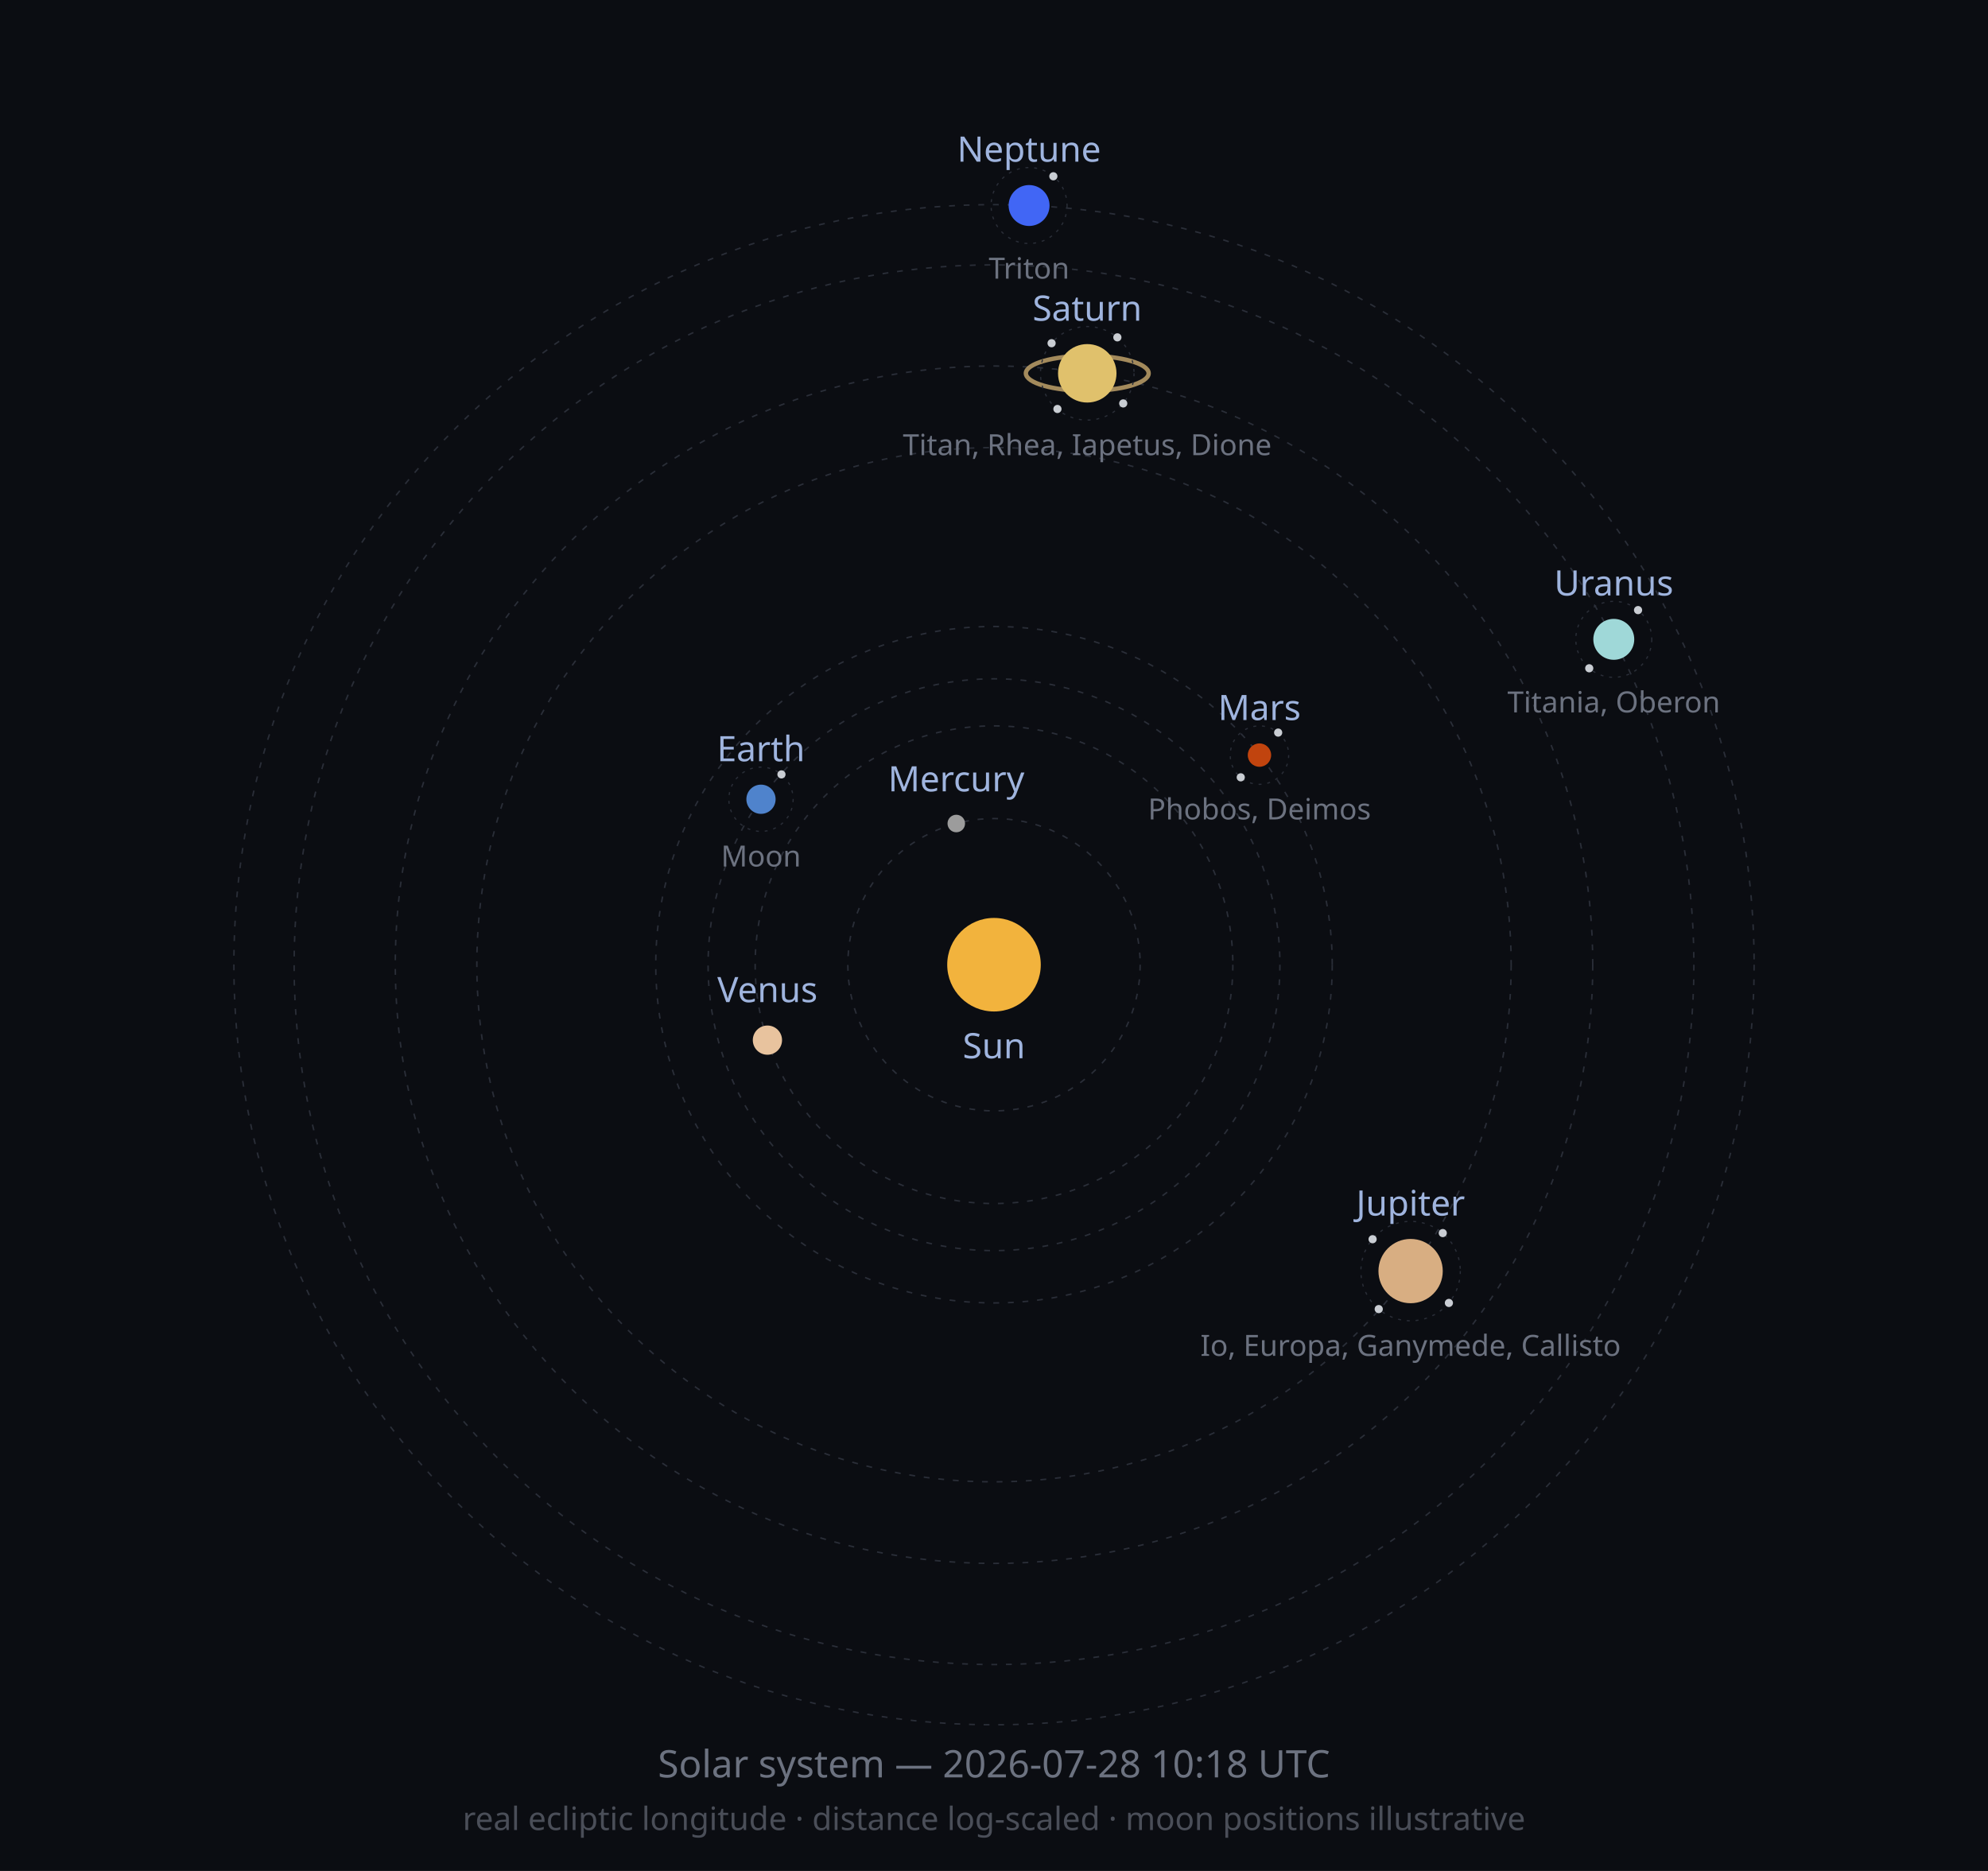
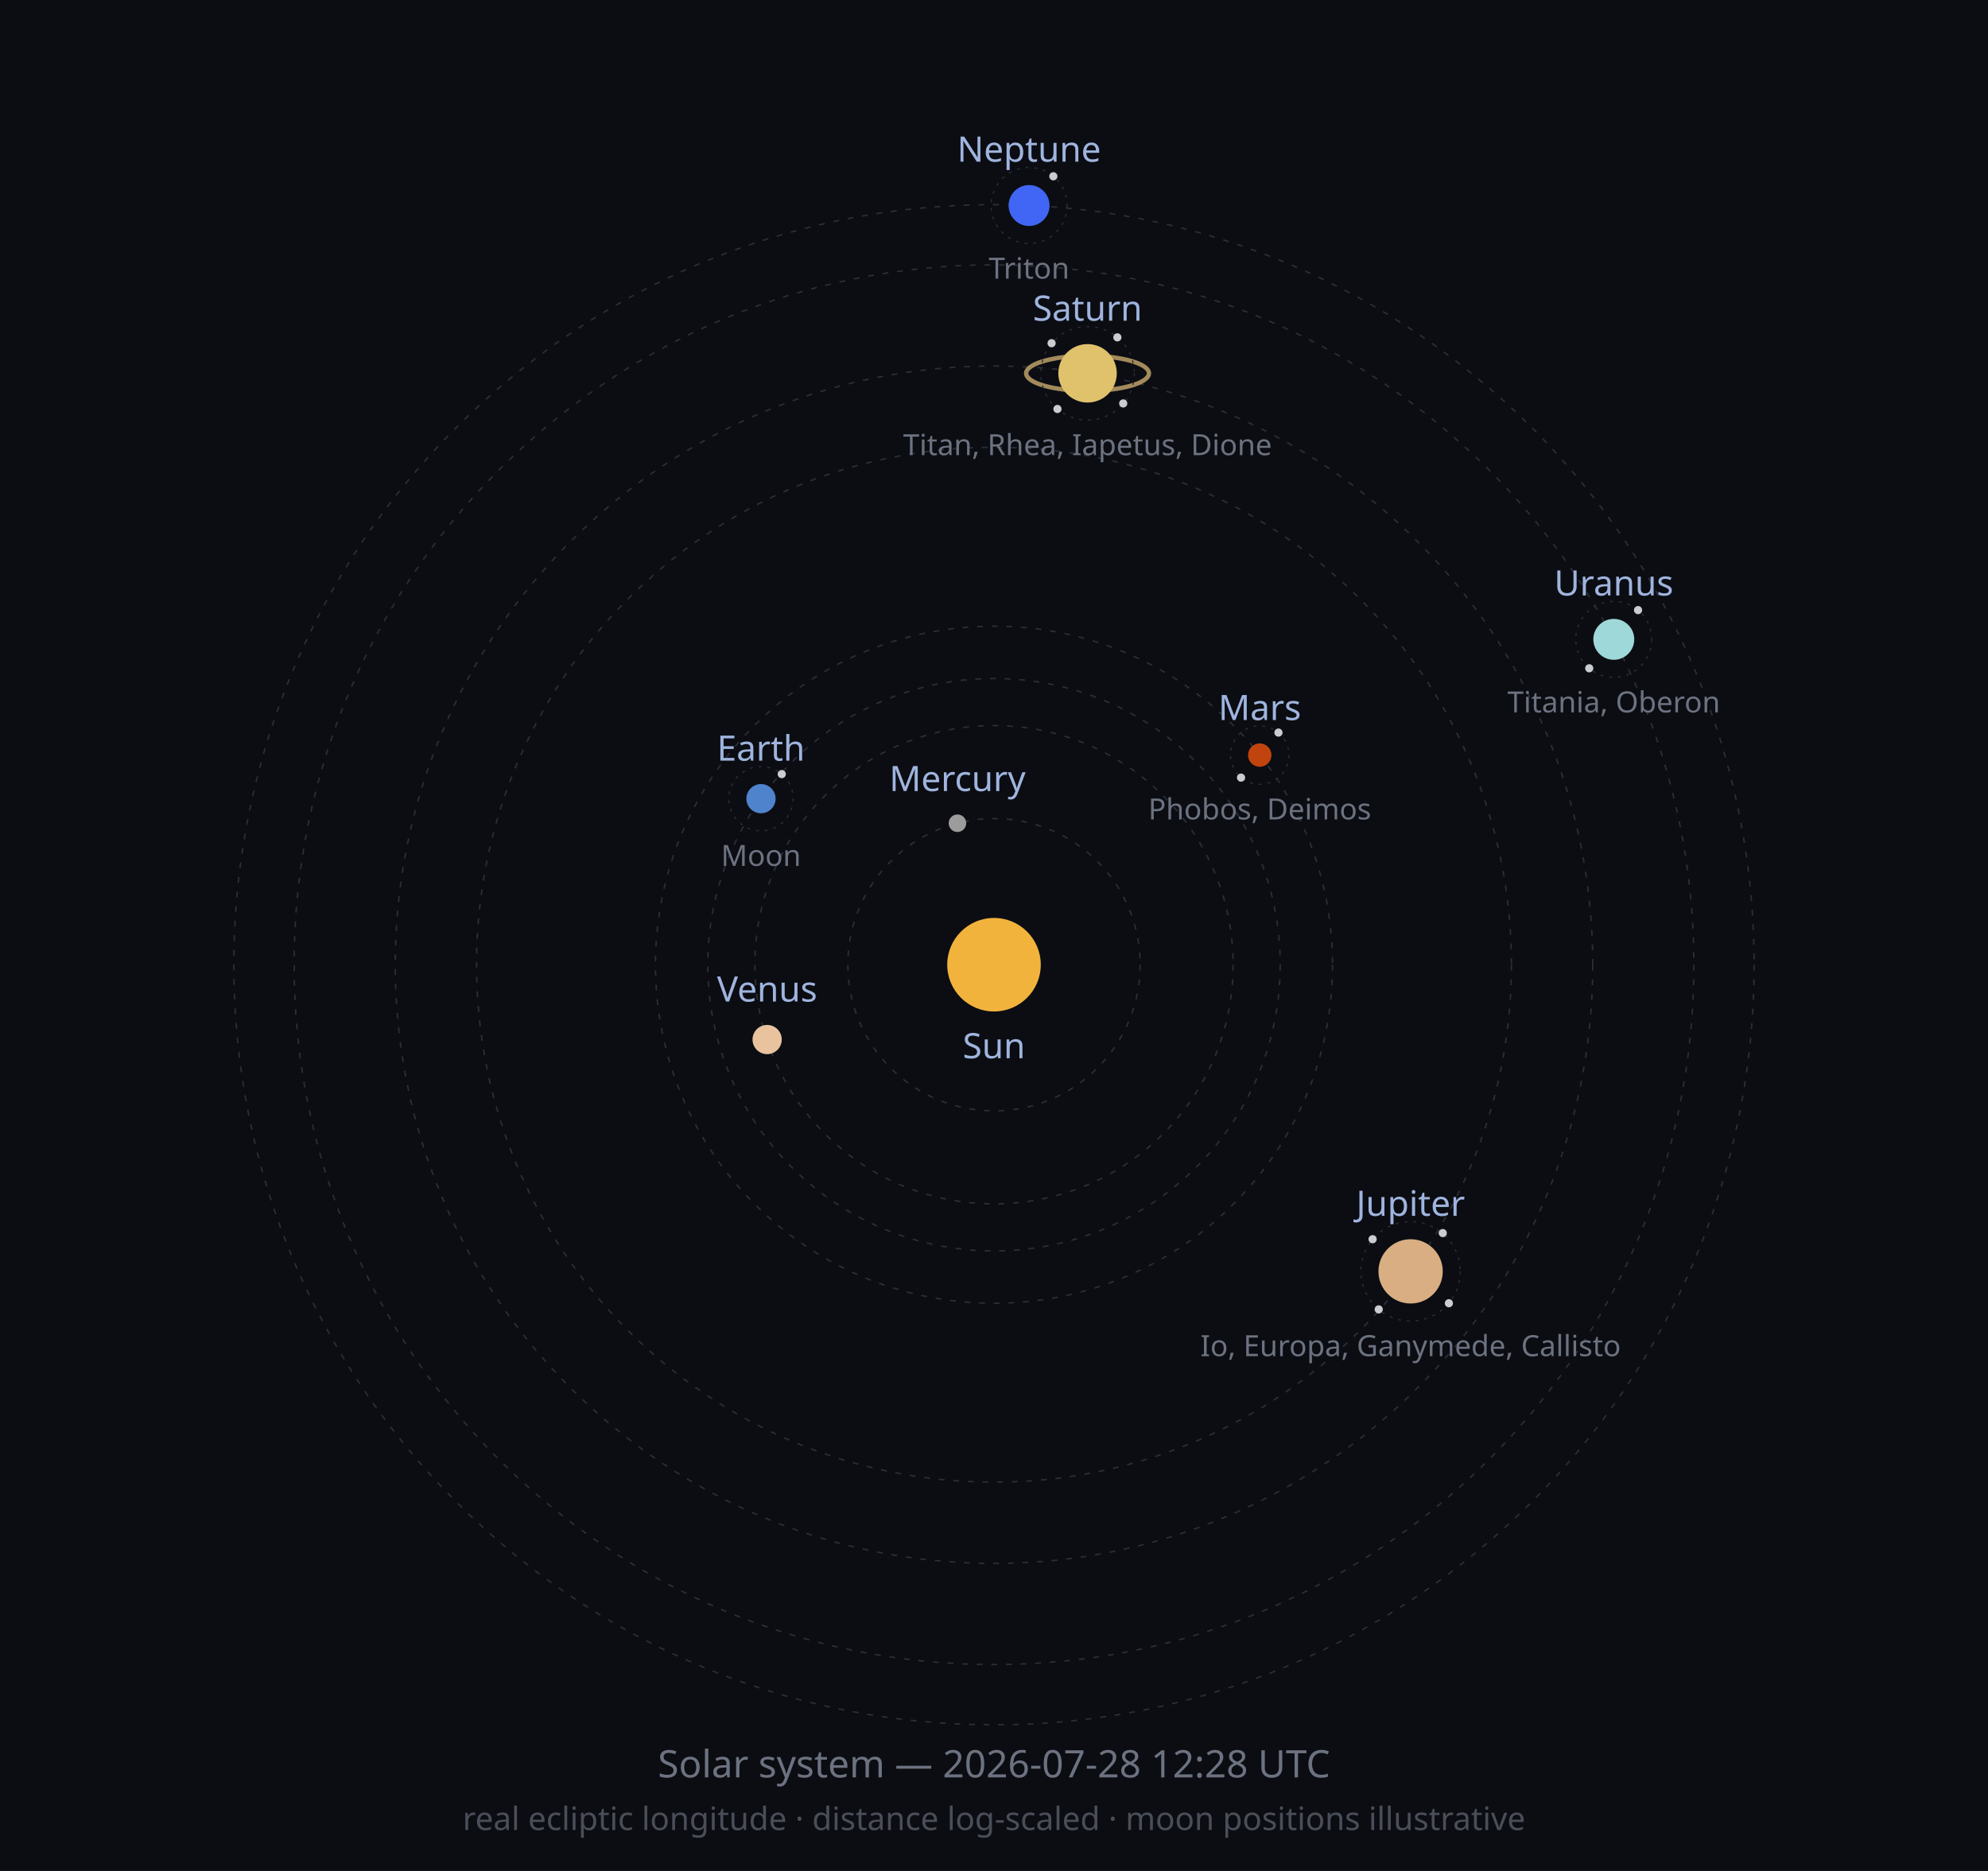
<svg xmlns="http://www.w3.org/2000/svg" width="680" height="640" viewBox="0 0 680 640" role="img">
  <defs>
    <marker id="arrow" viewBox="0 0 10 10" refX="8" refY="5" markerWidth="6" markerHeight="6" orient="auto-start-reverse">
      <path d="M2 1L8 5L2 9" fill="none" stroke="context-stroke" stroke-width="1.5" stroke-linecap="round" stroke-linejoin="round" />
    </marker>
  </defs>
  <style>
  .orbit { fill: none; stroke: #2A2E38; stroke-width: 0.5; stroke-dasharray: 2 3; }
  .moonorbit { fill: none; stroke: #2A2E38; stroke-width: 0.4; stroke-dasharray: 1 2; }
  .lbl { font-family: sans-serif; font-size: 12px; fill: #9FB4DE; }
  .moonlbl { font-family: sans-serif; font-size: 10px; fill: #6C7280; }
</style>
  <rect width="680" height="640" fill="#0B0D12" />
  <circle class="orbit" cx="340" cy="330" r="50.0" />
-   <circle class="orbit" cx="340" cy="330" r="81.7" />
-   <circle class="orbit" cx="340" cy="330" r="97.8" />
-   <circle class="orbit" cx="340" cy="330" r="115.7" />
-   <circle class="orbit" cx="340" cy="330" r="176.9" />
+   <circle class="orbit" cx="340" cy="330" r="81.8" />
+   <circle class="orbit" cx="340" cy="330" r="97.9" />
+   <circle class="orbit" cx="340" cy="330" r="115.8" />
+   <circle class="orbit" cx="340" cy="330" r="177.0" />
  <circle class="orbit" cx="340" cy="330" r="204.8" />
  <circle class="orbit" cx="340" cy="330" r="239.4" />
  <circle class="orbit" cx="340" cy="330" r="260.0" />
  <circle cx="340" cy="330" r="16" fill="#F2B33D" />
  <text class="lbl" x="340" y="362" text-anchor="middle">Sun</text>
-   <circle cx="327.1" cy="281.7" r="3" fill="#9C9C9C" />
-   <text class="lbl" x="327.1" y="270.7" text-anchor="middle">Mercury</text>
-   <circle cx="262.5" cy="355.8" r="5" fill="#E8C39E" />
-   <text class="lbl" x="262.5" y="342.8" text-anchor="middle">Venus</text>
-   <circle cx="260.3" cy="273.4" r="5" fill="#4F83CC" />
-   <circle class="moonorbit" cx="260.3" cy="273.4" r="11" />
-   <circle cx="267.3" cy="264.9" r="1.4" fill="#C9CDD3" />
-   <text class="moonlbl" x="260.3" y="296.4" text-anchor="middle">Moon</text>
-   <text class="lbl" x="260.3" y="260.4" text-anchor="middle">Earth</text>
-   <circle cx="430.8" cy="258.3" r="4" fill="#C1440E" />
-   <circle class="moonorbit" cx="430.8" cy="258.3" r="10" />
-   <circle cx="437.2" cy="250.6" r="1.4" fill="#C9CDD3" />
-   <circle cx="424.4" cy="265.9" r="1.4" fill="#C9CDD3" />
-   <text class="moonlbl" x="430.8" y="280.3" text-anchor="middle">Phobos, Deimos</text>
-   <text class="lbl" x="430.8" y="246.3" text-anchor="middle">Mars</text>
-   <circle cx="482.5" cy="434.8" r="11" fill="#D8AE82" />
-   <circle class="moonorbit" cx="482.5" cy="434.8" r="17" />
+   <circle cx="327.5" cy="281.6" r="3" fill="#9C9C9C" />
+   <text class="lbl" x="327.5" y="270.6" text-anchor="middle">Mercury</text>
+   <circle cx="262.4" cy="355.6" r="5" fill="#E8C39E" />
+   <text class="lbl" x="262.4" y="342.6" text-anchor="middle">Venus</text>
+   <circle cx="260.3" cy="273.2" r="5" fill="#4F83CC" />
+   <circle class="moonorbit" cx="260.3" cy="273.2" r="11" />
+   <circle cx="267.4" cy="264.8" r="1.4" fill="#C9CDD3" />
+   <text class="moonlbl" x="260.3" y="296.2" text-anchor="middle">Moon</text>
+   <text class="lbl" x="260.3" y="260.2" text-anchor="middle">Earth</text>
+   <circle cx="430.9" cy="258.3" r="4" fill="#C1440E" />
+   <circle class="moonorbit" cx="430.9" cy="258.3" r="10" />
+   <circle cx="437.3" cy="250.6" r="1.4" fill="#C9CDD3" />
+   <circle cx="424.5" cy="266.0" r="1.4" fill="#C9CDD3" />
+   <text class="moonlbl" x="430.9" y="280.3" text-anchor="middle">Phobos, Deimos</text>
+   <text class="lbl" x="430.9" y="246.3" text-anchor="middle">Mars</text>
+   <circle cx="482.5" cy="434.9" r="11" fill="#D8AE82" />
+   <circle class="moonorbit" cx="482.5" cy="434.9" r="17" />
  <circle cx="493.5" cy="421.8" r="1.4" fill="#C9CDD3" />
-   <circle cx="495.6" cy="445.7" r="1.4" fill="#C9CDD3" />
-   <circle cx="471.6" cy="447.8" r="1.4" fill="#C9CDD3" />
+   <circle cx="495.6" cy="445.8" r="1.4" fill="#C9CDD3" />
+   <circle cx="471.6" cy="447.9" r="1.4" fill="#C9CDD3" />
  <circle cx="469.5" cy="423.9" r="1.4" fill="#C9CDD3" />
-   <text class="moonlbl" x="482.5" y="463.8" text-anchor="middle">Io, Europa, Ganymede, Callisto</text>
-   <text class="lbl" x="482.5" y="415.8" text-anchor="middle">Jupiter</text>
-   <ellipse cx="371.9" cy="127.7" rx="21.0" ry="6.0" fill="none" stroke="#C9A96E" stroke-width="1.5" opacity="0.8" />
-   <circle cx="371.9" cy="127.7" r="10" fill="#E0C16C" />
-   <circle class="moonorbit" cx="371.9" cy="127.7" r="16" />
+   <text class="moonlbl" x="482.5" y="463.9" text-anchor="middle">Io, Europa, Ganymede, Callisto</text>
+   <text class="lbl" x="482.5" y="415.9" text-anchor="middle">Jupiter</text>
+   <ellipse cx="372.0" cy="127.7" rx="21.0" ry="6.0" fill="none" stroke="#C9A96E" stroke-width="1.5" opacity="0.8" />
+   <circle cx="372.0" cy="127.7" r="10" fill="#E0C16C" />
+   <circle class="moonorbit" cx="372.0" cy="127.7" r="16" />
  <circle cx="382.2" cy="115.4" r="1.4" fill="#C9CDD3" />
  <circle cx="384.2" cy="138.0" r="1.4" fill="#C9CDD3" />
  <circle cx="361.7" cy="139.9" r="1.4" fill="#C9CDD3" />
  <circle cx="359.7" cy="117.4" r="1.4" fill="#C9CDD3" />
-   <text class="moonlbl" x="371.9" y="155.7" text-anchor="middle">Titan, Rhea, Iapetus, Dione</text>
-   <text class="lbl" x="371.9" y="109.7" text-anchor="middle">Saturn</text>
+   <text class="moonlbl" x="372.0" y="155.7" text-anchor="middle">Titan, Rhea, Iapetus, Dione</text>
+   <text class="lbl" x="372.0" y="109.7" text-anchor="middle">Saturn</text>
  <circle cx="552.0" cy="218.7" r="7" fill="#9FD8D8" />
  <circle class="moonorbit" cx="552.0" cy="218.7" r="13" />
  <circle cx="560.3" cy="208.7" r="1.4" fill="#C9CDD3" />
  <circle cx="543.6" cy="228.6" r="1.4" fill="#C9CDD3" />
  <text class="moonlbl" x="552.0" y="243.7" text-anchor="middle">Titania, Oberon</text>
  <text class="lbl" x="552.0" y="203.7" text-anchor="middle">Uranus</text>
  <circle cx="352.0" cy="70.3" r="7" fill="#4166F5" />
  <circle class="moonorbit" cx="352.0" cy="70.3" r="13" />
  <circle cx="360.3" cy="60.3" r="1.4" fill="#C9CDD3" />
  <text class="moonlbl" x="352.0" y="95.3" text-anchor="middle">Triton</text>
  <text class="lbl" x="352.0" y="55.3" text-anchor="middle">Neptune</text>
-   <text x="340" y="608" font-size="13" fill="#6C7280" text-anchor="middle" font-family="sans-serif">Solar system — 2026-07-28 10:18 UTC</text>
+   <text x="340" y="608" font-size="13" fill="#6C7280" text-anchor="middle" font-family="sans-serif">Solar system — 2026-07-28 12:28 UTC</text>
  <text x="340" y="626" font-size="11" fill="#4A4E58" text-anchor="middle" font-family="sans-serif">real ecliptic longitude · distance log-scaled · moon positions illustrative</text>
</svg>
